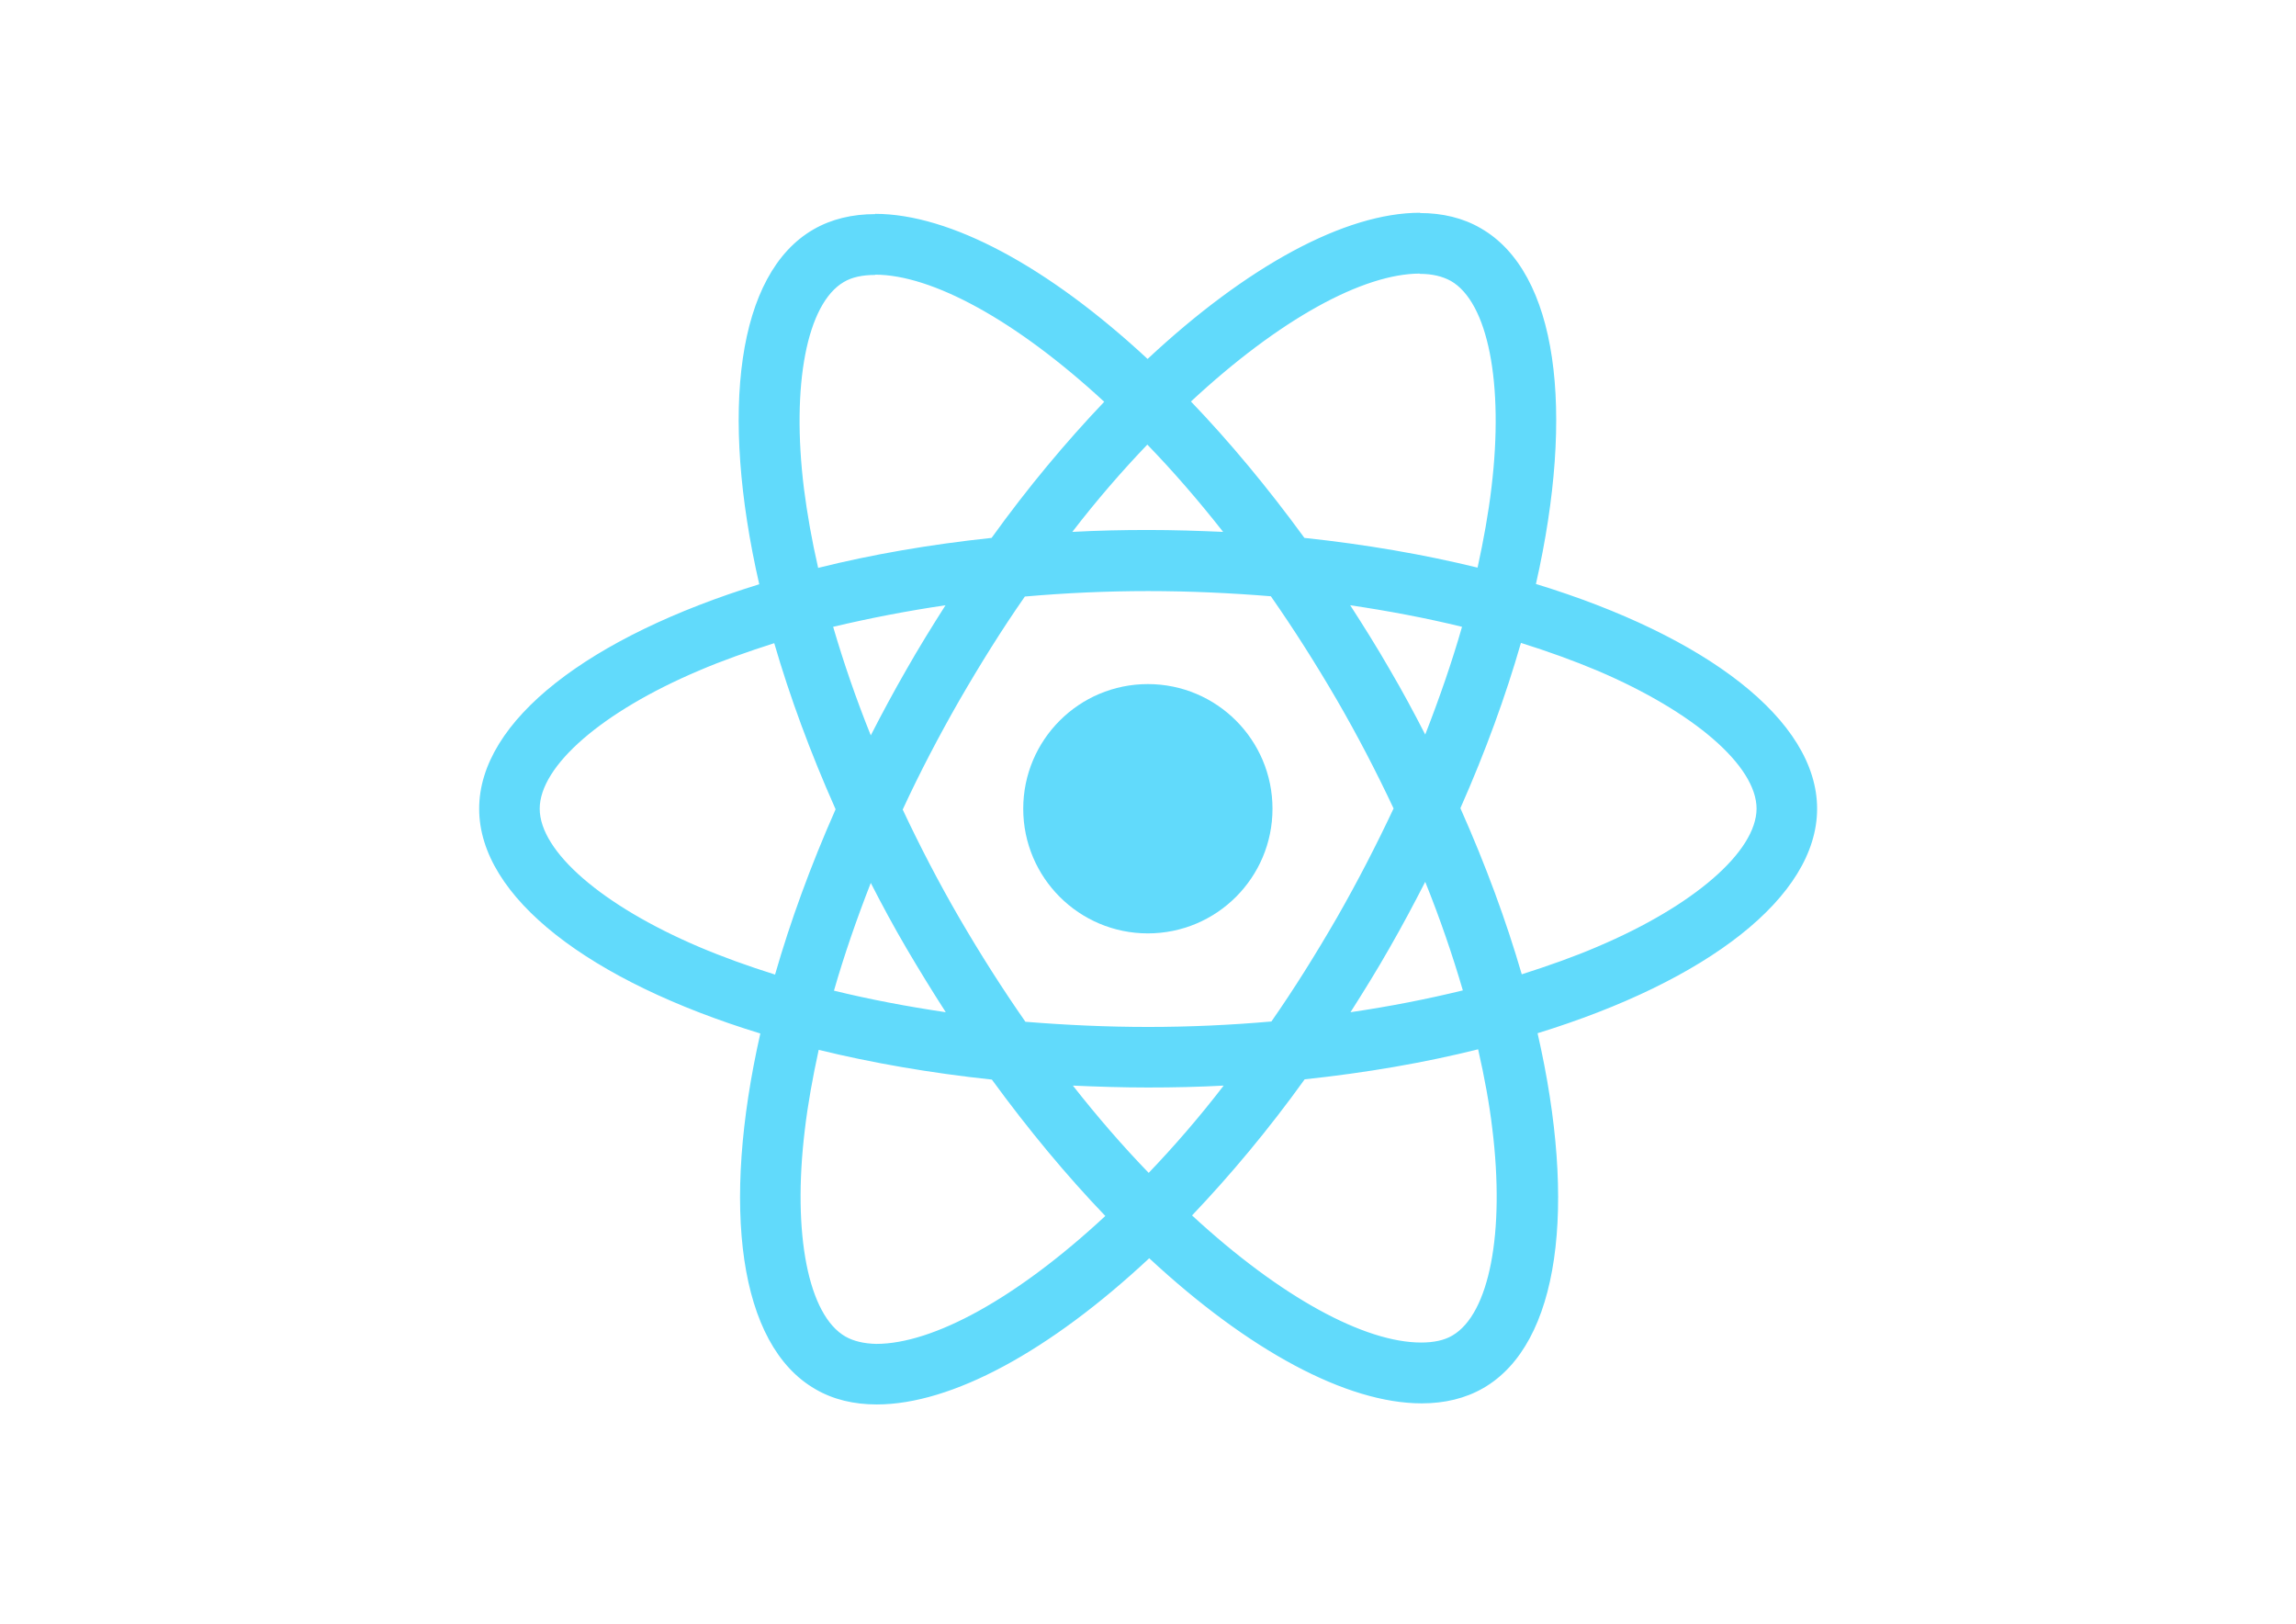
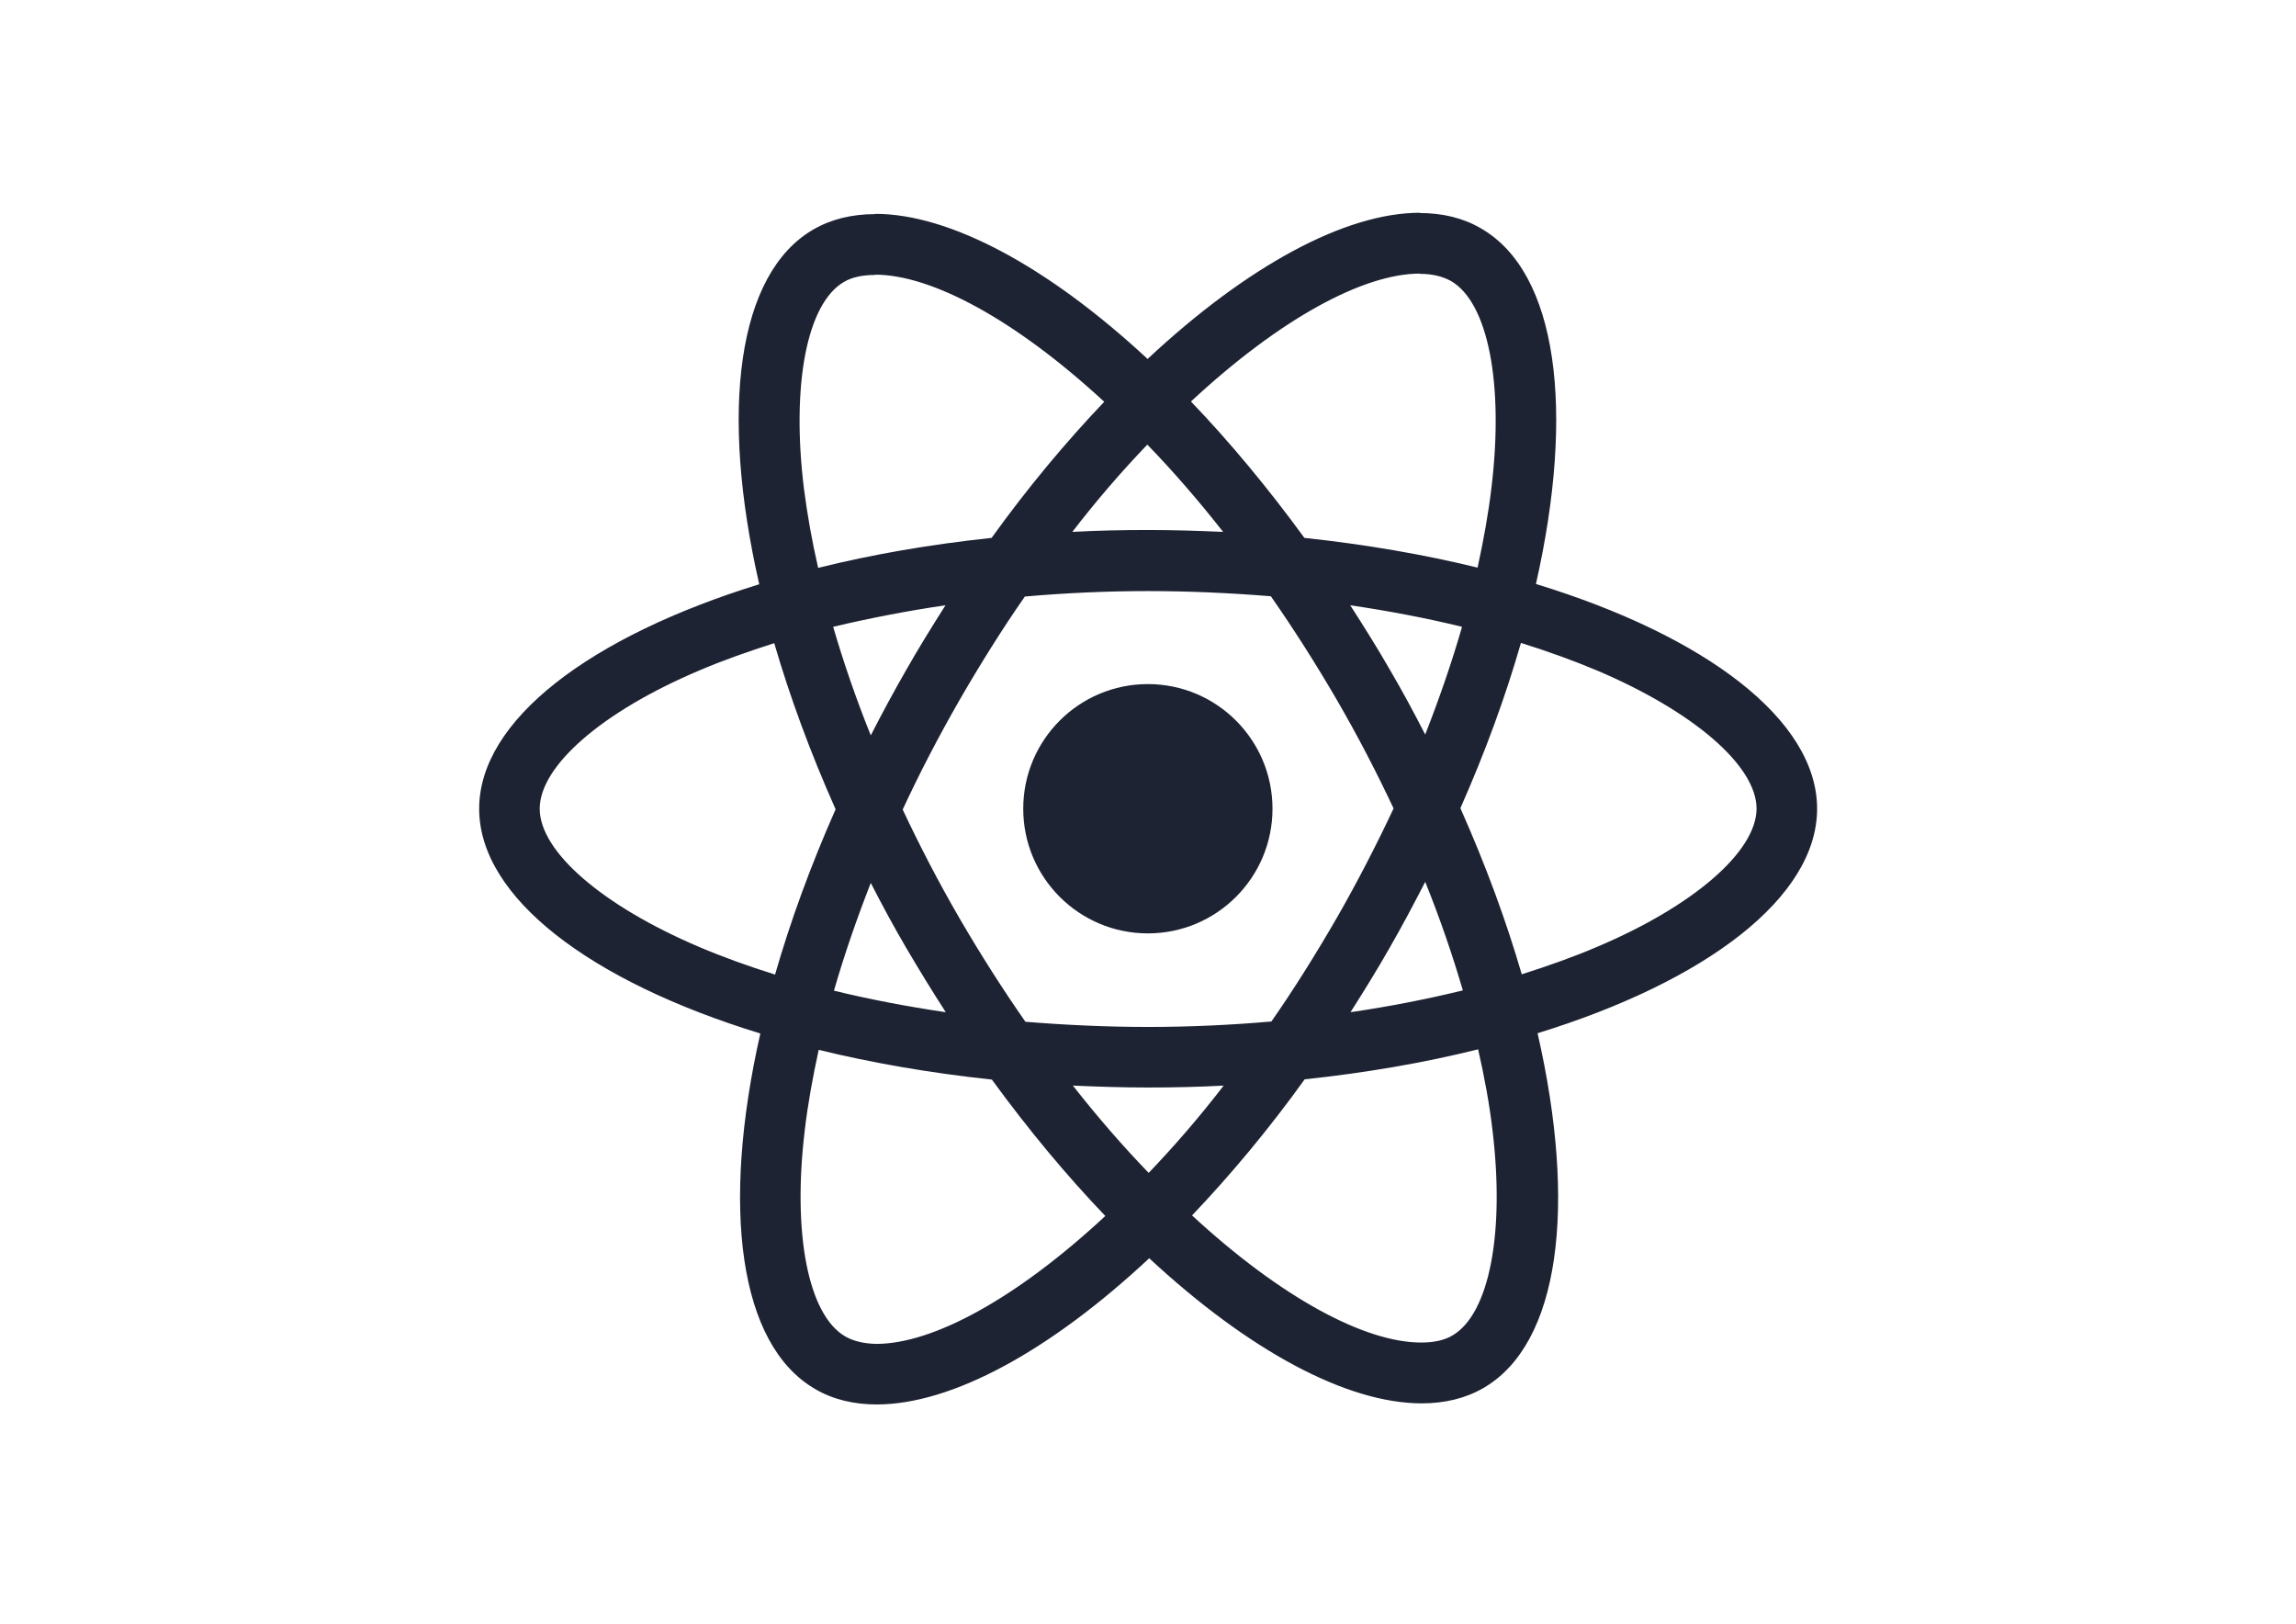
<svg xmlns="http://www.w3.org/2000/svg" viewBox="0 0 841.9 595.3">
-   <g fill="#61DAFB">
+   <g fill="#1e2333">
    <path d="M666.3 296.5c0-32.5-40.7-63.3-103.1-82.4 14.4-63.6 8-114.2-20.2-130.4-6.5-3.8-14.1-5.6-22.4-5.6v22.3c4.6 0 8.3.9 11.4 2.6 13.6 7.8 19.5 37.5 14.9 75.7-1.1 9.4-2.9 19.3-5.1 29.4-19.6-4.8-41-8.5-63.5-10.9-13.5-18.5-27.5-35.3-41.6-50 32.6-30.3 63.2-46.9 84-46.9V78c-27.5 0-63.5 19.6-99.9 53.6-36.4-33.8-72.4-53.2-99.9-53.2v22.3c20.7 0 51.4 16.5 84 46.6-14 14.7-28 31.4-41.3 49.9-22.6 2.4-44 6.1-63.6 11-2.3-10-4-19.7-5.2-29-4.7-38.2 1.1-67.9 14.6-75.8 3-1.8 6.9-2.6 11.5-2.6V78.5c-8.4 0-16 1.8-22.6 5.6-28.1 16.2-34.4 66.7-19.9 130.1-62.2 19.2-102.7 49.9-102.7 82.3 0 32.5 40.7 63.3 103.1 82.4-14.4 63.6-8 114.2 20.2 130.4 6.5 3.8 14.1 5.6 22.5 5.6 27.5 0 63.5-19.6 99.9-53.6 36.4 33.8 72.4 53.2 99.9 53.2 8.4 0 16-1.8 22.6-5.6 28.1-16.2 34.4-66.7 19.9-130.1 62-19.1 102.5-49.9 102.5-82.3zm-130.2-66.7c-3.7 12.9-8.3 26.2-13.5 39.5-4.1-8-8.4-16-13.1-24-4.6-8-9.5-15.8-14.4-23.4 14.2 2.1 27.9 4.7 41 7.9zm-45.8 106.5c-7.8 13.5-15.8 26.3-24.1 38.2-14.9 1.3-30 2-45.2 2-15.1 0-30.2-.7-45-1.9-8.3-11.9-16.4-24.6-24.2-38-7.6-13.1-14.5-26.4-20.8-39.8 6.2-13.4 13.2-26.8 20.7-39.9 7.8-13.5 15.8-26.3 24.1-38.2 14.9-1.3 30-2 45.2-2 15.1 0 30.2.7 45 1.9 8.3 11.9 16.4 24.6 24.2 38 7.6 13.1 14.5 26.4 20.8 39.8-6.3 13.4-13.2 26.8-20.7 39.9zm32.3-13c5.4 13.4 10 26.8 13.8 39.8-13.1 3.2-26.9 5.9-41.2 8 4.9-7.7 9.8-15.6 14.4-23.7 4.6-8 8.9-16.1 13-24.1zM421.2 430c-9.3-9.6-18.6-20.3-27.8-32 9 .4 18.2.7 27.5.7 9.4 0 18.7-.2 27.8-.7-9 11.7-18.3 22.4-27.5 32zm-74.4-58.9c-14.2-2.1-27.9-4.7-41-7.9 3.7-12.9 8.3-26.2 13.5-39.5 4.1 8 8.4 16 13.1 24 4.7 8 9.5 15.8 14.4 23.4zM420.7 163c9.3 9.6 18.6 20.3 27.8 32-9-.4-18.2-.7-27.5-.7-9.4 0-18.7.2-27.8.7 9-11.7 18.3-22.4 27.5-32zm-74 58.9c-4.9 7.7-9.8 15.6-14.4 23.7-4.6 8-8.9 16-13 24-5.4-13.4-10-26.8-13.8-39.8 13.1-3.1 26.9-5.8 41.2-7.9zm-90.5 125.2c-35.4-15.1-58.3-34.9-58.3-50.6 0-15.7 22.9-35.6 58.3-50.6 8.6-3.7 18-7 27.7-10.1 5.7 19.6 13.2 40 22.5 60.9-9.2 20.8-16.6 41.1-22.2 60.6-9.9-3.1-19.3-6.5-28-10.2zM310 490c-13.6-7.8-19.5-37.5-14.9-75.7 1.1-9.4 2.9-19.3 5.1-29.4 19.6 4.8 41 8.5 63.5 10.9 13.5 18.5 27.5 35.3 41.6 50-32.6 30.3-63.2 46.9-84 46.9-4.5-.1-8.3-1-11.3-2.7zm237.2-76.2c4.7 38.2-1.1 67.9-14.6 75.8-3 1.8-6.9 2.6-11.5 2.6-20.7 0-51.4-16.5-84-46.6 14-14.7 28-31.4 41.3-49.9 22.6-2.4 44-6.1 63.6-11 2.3 10.1 4.1 19.8 5.2 29.1zm38.5-66.7c-8.6 3.7-18 7-27.7 10.1-5.7-19.6-13.2-40-22.5-60.9 9.2-20.8 16.6-41.1 22.2-60.6 9.9 3.1 19.3 6.5 28.1 10.2 35.4 15.1 58.3 34.9 58.3 50.6-.1 15.7-23 35.6-58.4 50.6zM320.8 78.4z" />
    <circle cx="420.9" cy="296.5" r="45.7" />
    <path d="M520.5 78.1z" />
  </g>
</svg>
